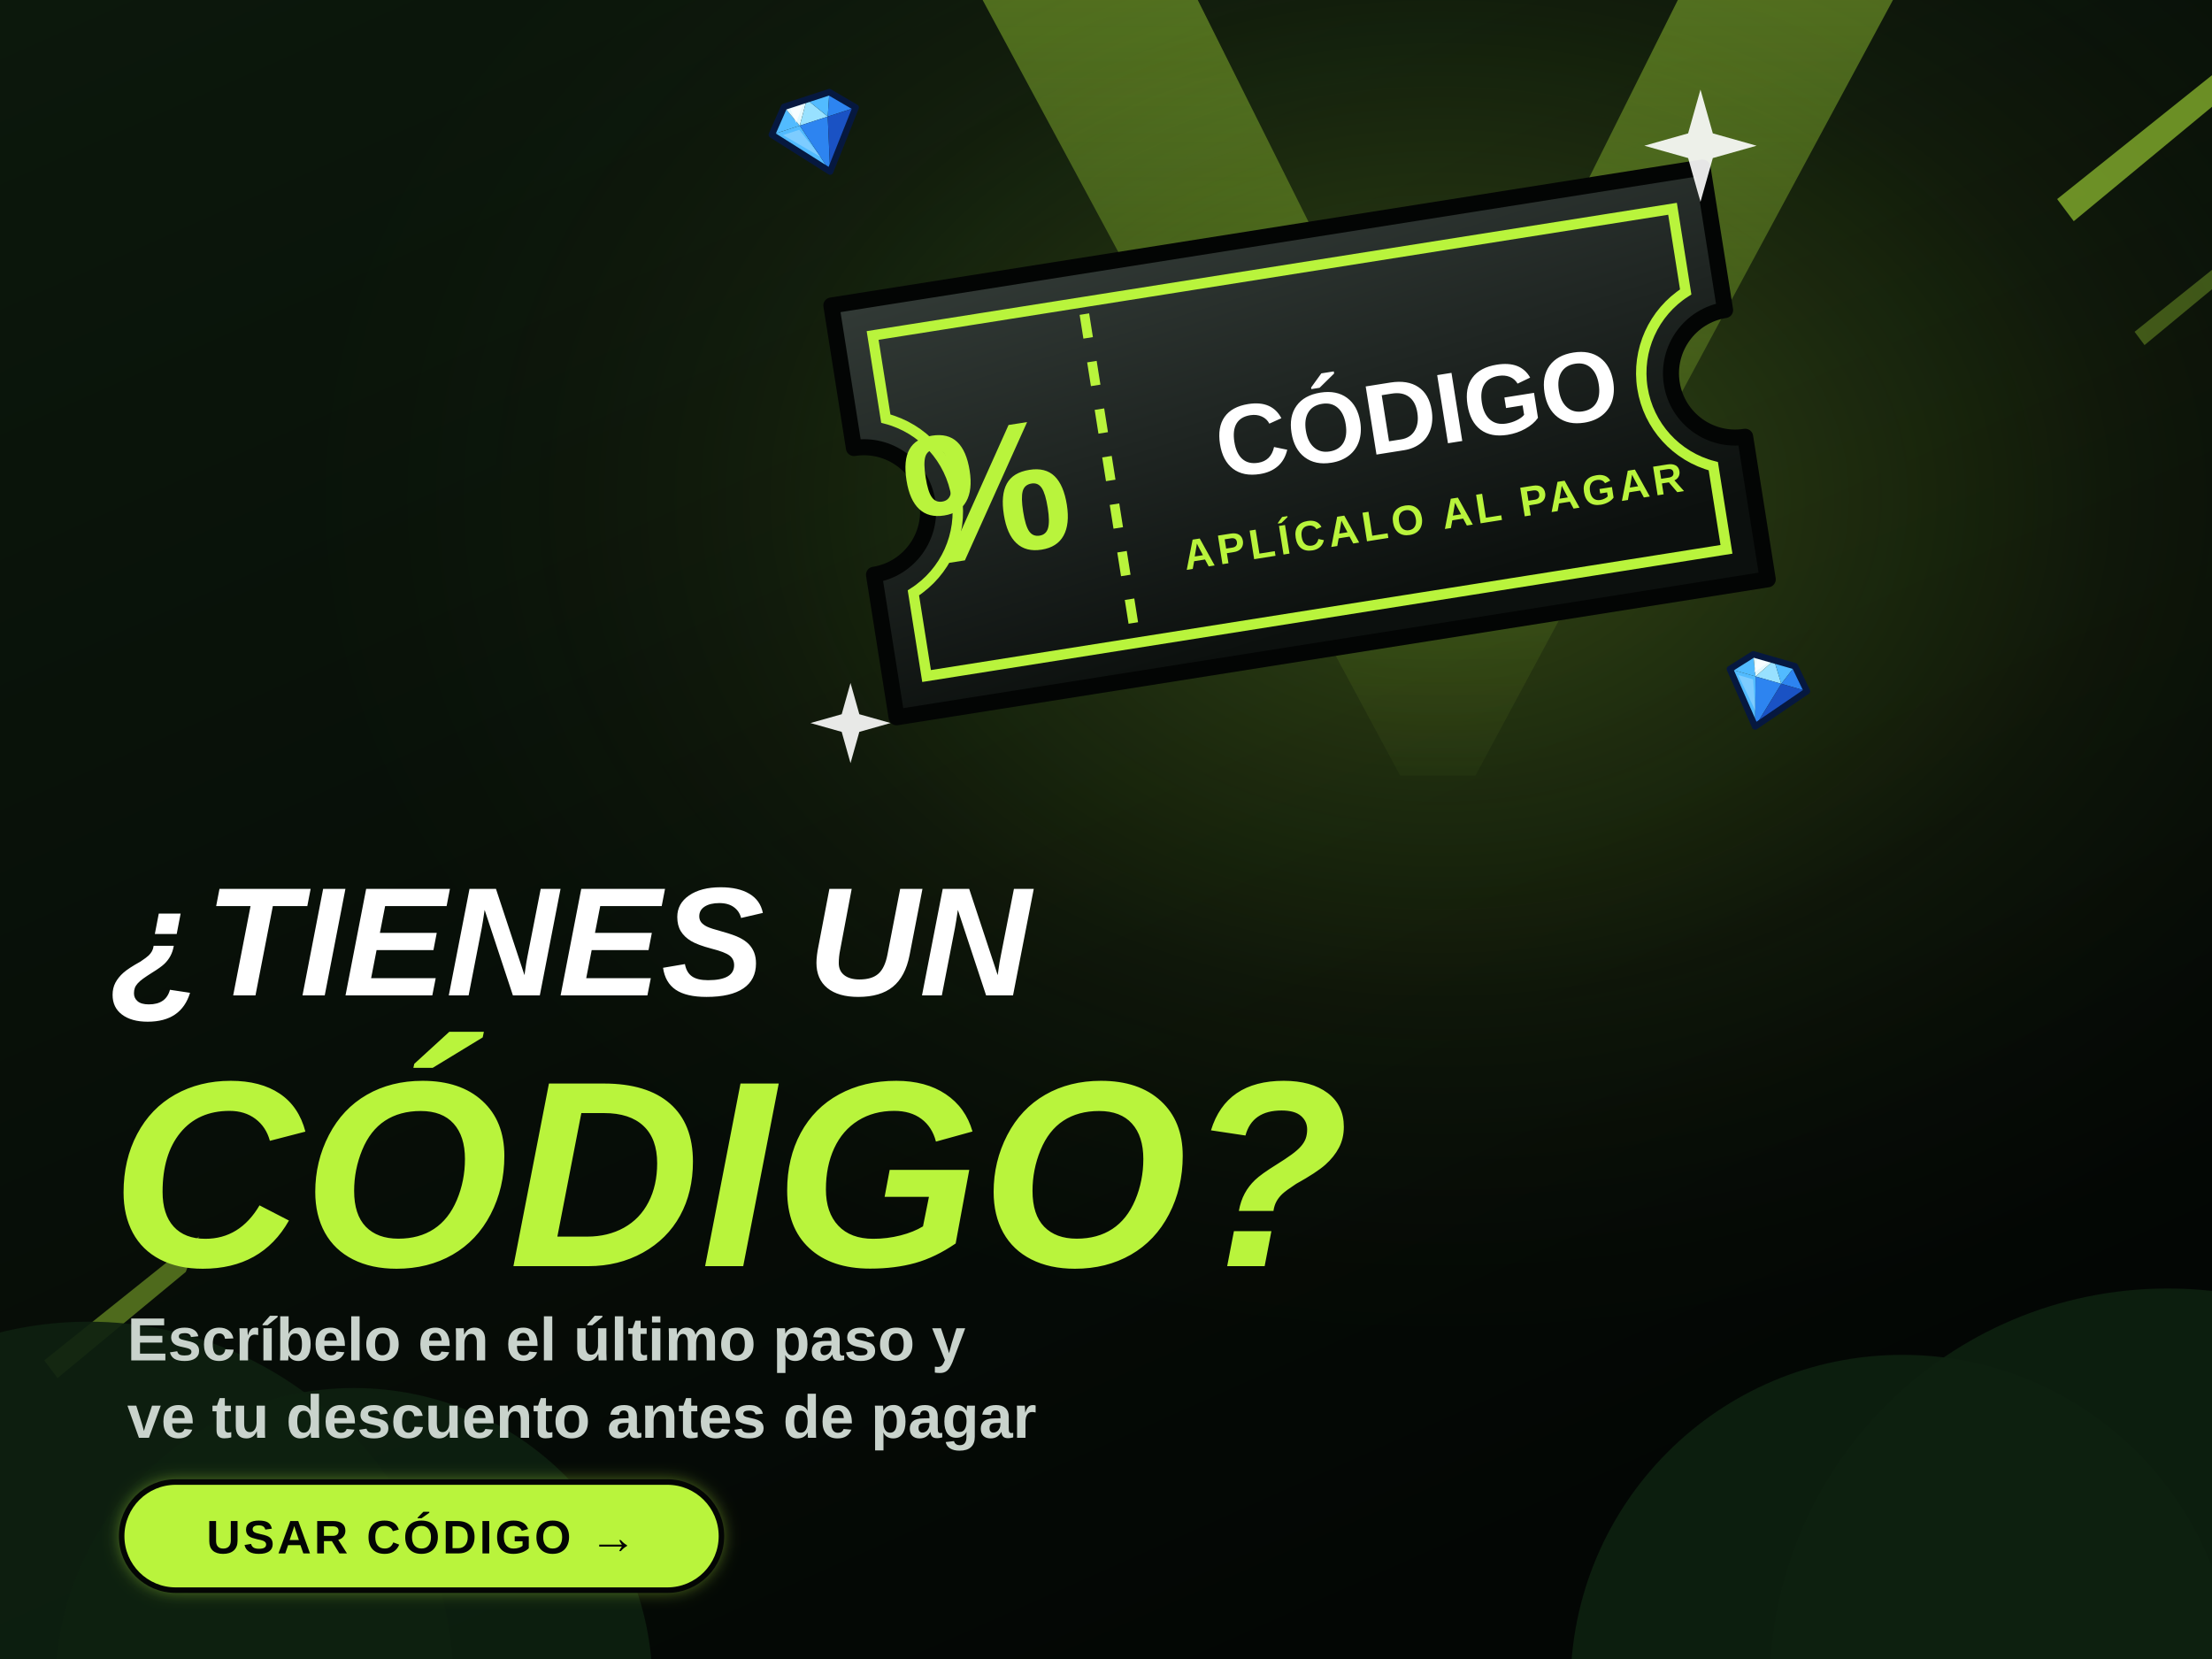
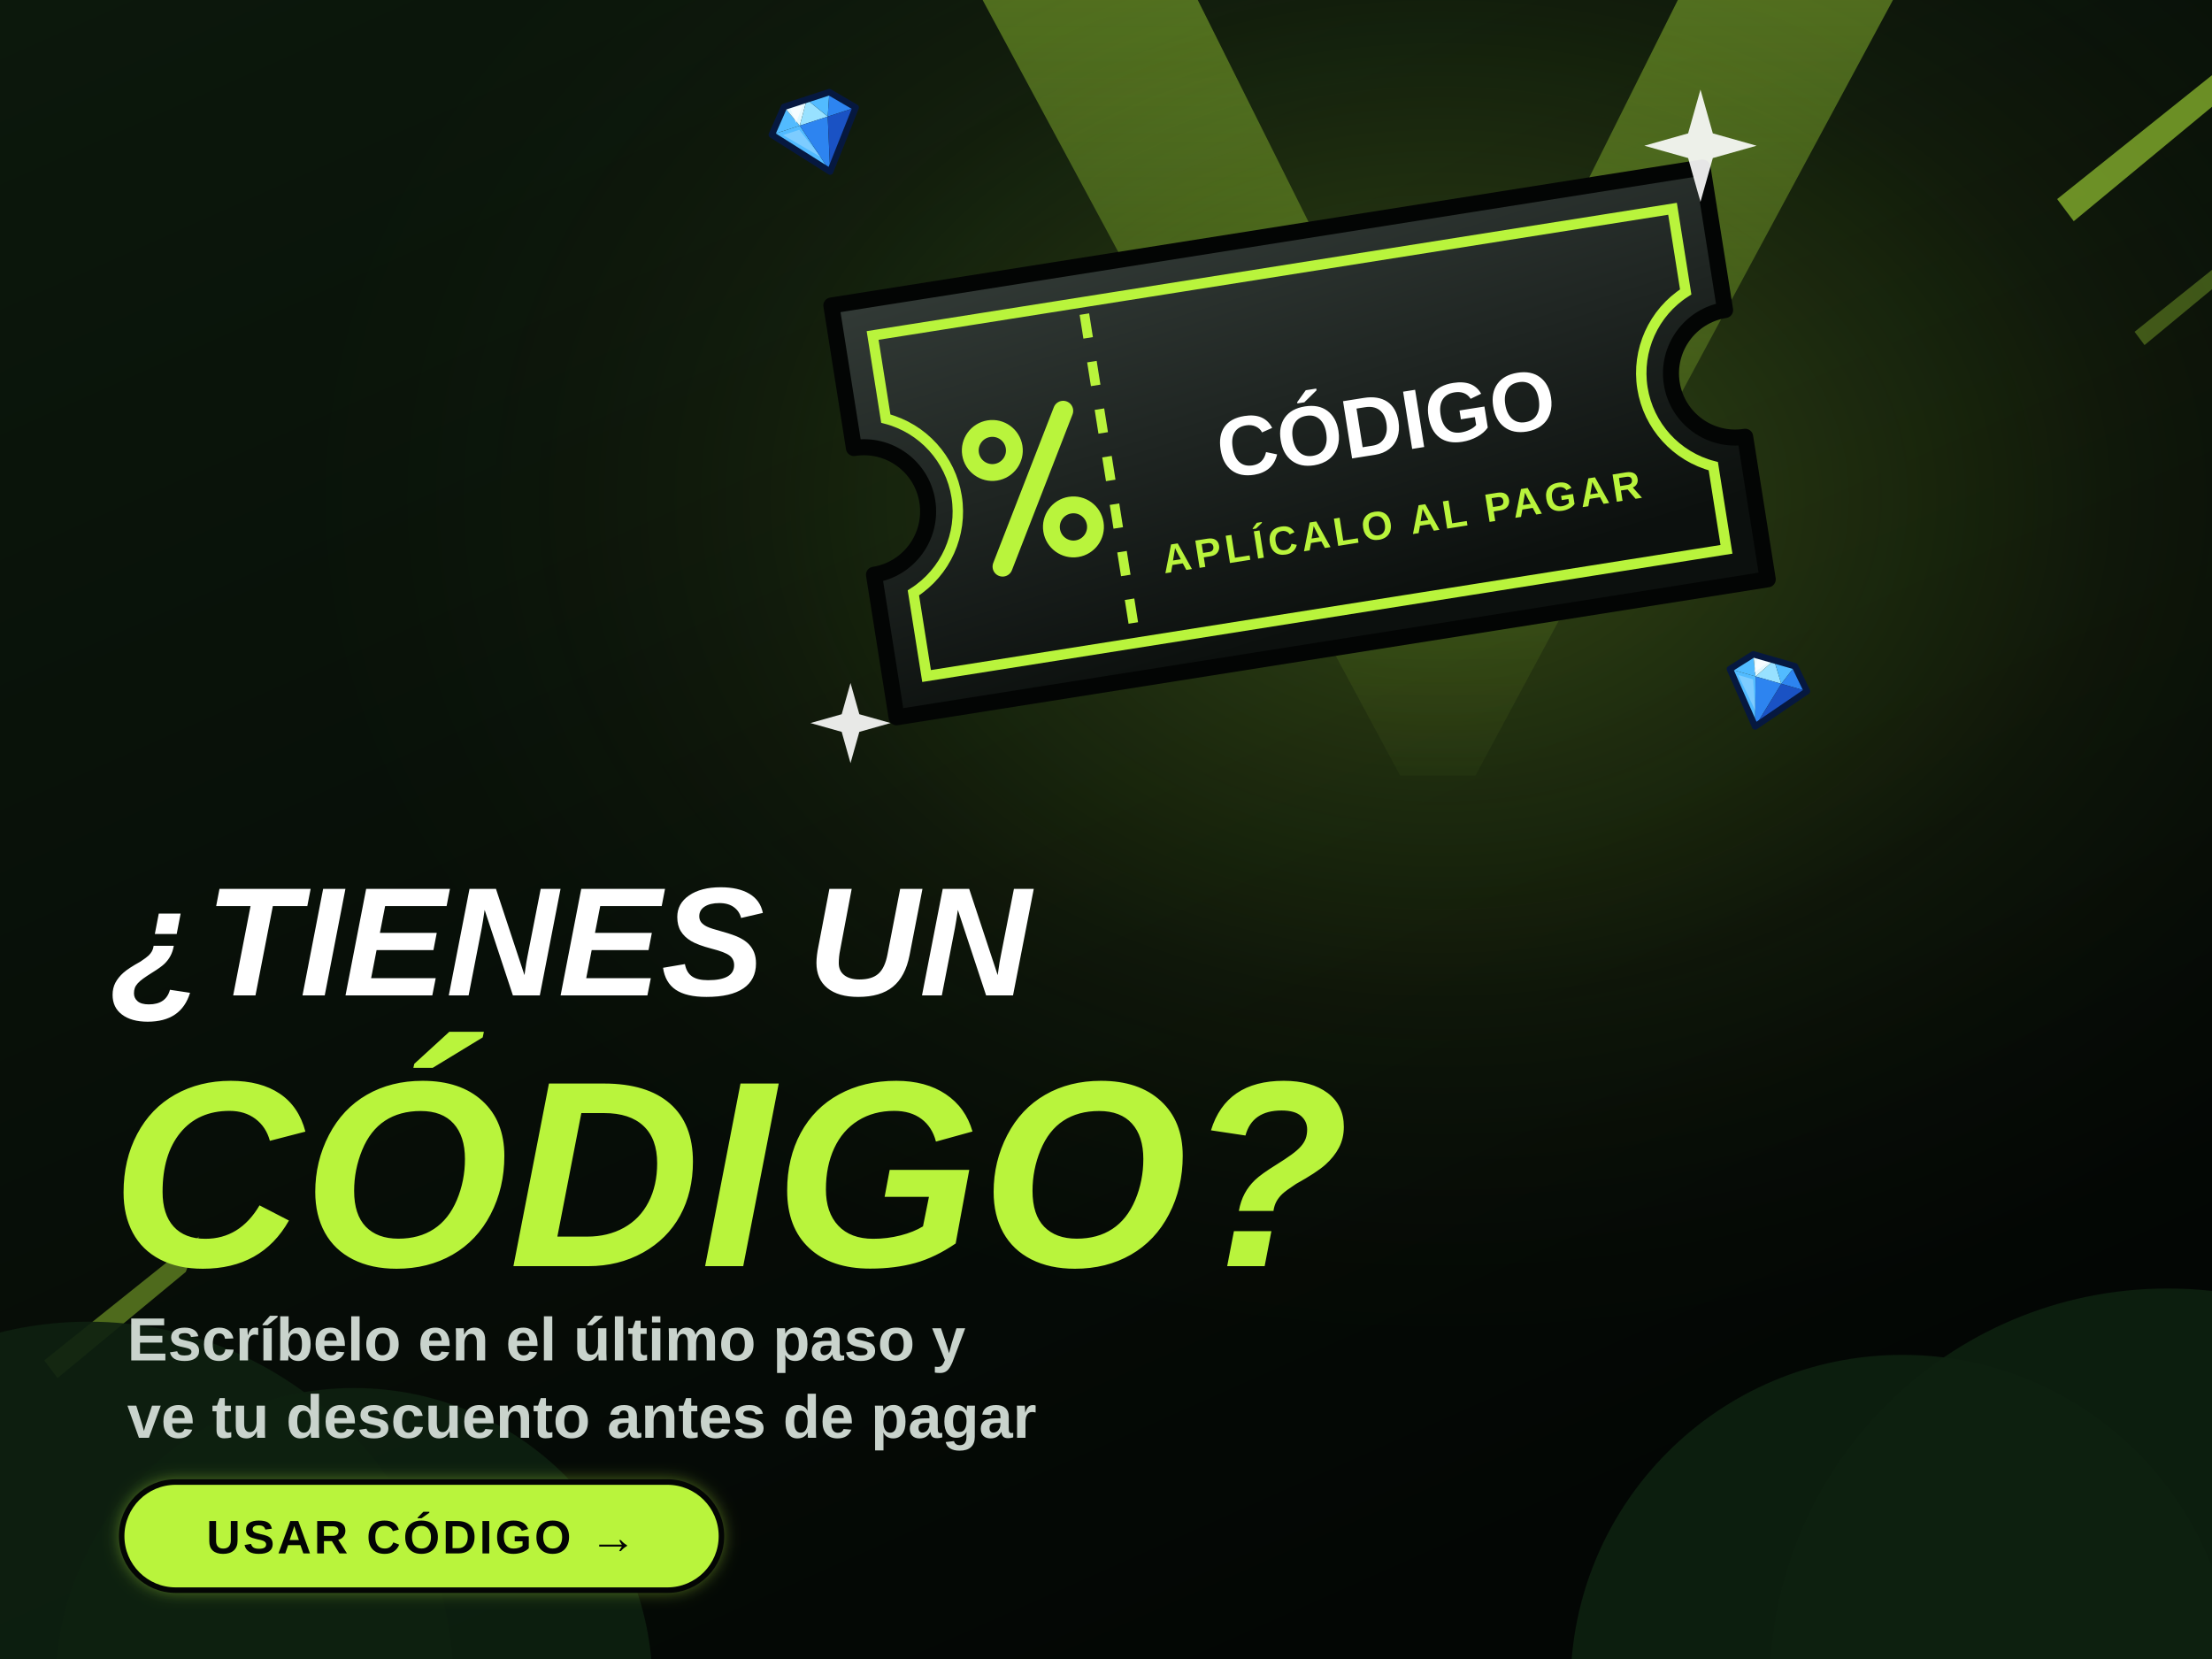
<svg xmlns="http://www.w3.org/2000/svg" viewBox="0 0 800 600" width="800" height="600">
  <defs>
    <linearGradient id="bg" x1="0" y1="0" x2="0.6" y2="1">
      <stop offset="0" stop-color="#0c180c" />
      <stop offset="1" stop-color="#030604" />
    </linearGradient>
    <linearGradient id="v" x1="0" y1="0" x2="0" y2="1">
      <stop offset="0" stop-color="#b9f43c" stop-opacity=".4" />
      <stop offset="1" stop-color="#b9f43c" stop-opacity=".03" />
    </linearGradient>
    <radialGradient id="glow" cx="0.65" cy="0.3" r="0.55">
      <stop offset="0" stop-color="#b9f43c" stop-opacity=".24" />
      <stop offset=".55" stop-color="#b9f43c" stop-opacity=".05" />
      <stop offset="1" stop-color="#000" stop-opacity="0" />
    </radialGradient>
    <radialGradient id="gemglow">
      <stop offset="0" stop-color="#4fc3ff" stop-opacity=".5" />
      <stop offset="1" stop-color="#4fc3ff" stop-opacity="0" />
    </radialGradient>
    <linearGradient id="dark" x1="0" y1="0" x2="0.3" y2="1">
      <stop offset="0" stop-color="#323a36" />
      <stop offset="1" stop-color="#0c100e" />
    </linearGradient>
    <linearGradient id="lid" x1="0" y1="0" x2="0" y2="1">
      <stop offset="0" stop-color="#47524c" />
      <stop offset="1" stop-color="#1b221e" />
    </linearGradient>
    <filter id="soft" x="-50%" y="-50%" width="200%" height="200%">
      <feGaussianBlur stdDeviation="3" />
    </filter>
    <path id="spark" d="M0 -10L2.2 -2.2L10 0L2.2 2.2L0 10L-2.2 2.2L-10 0L-2.2 -2.2Z" fill="#fff" />
  </defs>
  <rect width="800" height="600" fill="url(#bg)" />
  <path d="M350 -10H428.2L520 173.91L611.8 -10H690L533.6 280.5H506.4Z" fill="url(#v)" />
  <rect width="800" height="600" fill="url(#glow)" />
  <path d="M744 72L814 16L808 32L750 80Z" fill="#b9f43c" opacity="0.55" />
  <path d="M772 120L814 86.4L810.4 96L775.6 124.8Z" fill="#b9f43c" opacity="0.3" />
  <path d="M16 492L72 447.2L67.2 460L20.8 498.4Z" fill="#b9f43c" opacity="0.4" />
  <circle cx="32" cy="610" r="132" fill="#0d200f" opacity=".9" />
  <circle cx="128" cy="610" r="108" fill="#0d200f" opacity=".9" />
  <circle cx="688" cy="610" r="120" fill="#0d200f" opacity=".9" />
  <circle cx="784" cy="610" r="144" fill="#0d200f" opacity=".9" />
  <g transform="translate(470 160) scale(1.45)">
    <g transform="rotate(-9)">
      <path d="M-110 -52H110V-16A16 16 0 0 0 110 16V52H-110V16A16 16 0 0 0 -110 -16Z" fill="url(#dark)" stroke="#030504" stroke-width="4" stroke-linejoin="round" />
      <path d="M-101 -43H101V-22A24 24 0 0 0 101 22V43H-101V22A24 24 0 0 0 -101 -22Z" fill="none" stroke="#b9f43c" stroke-width="2.6" />
      <path d="M-48 -40V40" stroke="#b9f43c" stroke-width="2.4" stroke-dasharray="6 6" />
-       <text x="-79" y="16" font-family="Arial Black, Arial, Helvetica, sans-serif" font-weight="900" font-size="46" fill="#b9f43c" text-anchor="middle">%</text>
-       <text x="30" y="6" font-family="Arial Black, Arial, Helvetica, sans-serif" font-weight="900" font-size="25" fill="#fff" text-anchor="middle">CÓDIGO</text>
-       <text x="30" y="27" font-family="Arial, Helvetica, sans-serif" font-weight="700" font-size="10.5" fill="#b9f43c" text-anchor="middle" letter-spacing="1">APLÍCALO AL PAGAR</text>
+       <g fill="none" stroke="#b9f43c" stroke-linecap="round">
+         <circle cx="-76" cy="-10" r="5.5" stroke-width="4.2" />
+         <circle cx="-59" cy="12" r="5.5" stroke-width="4.2" />
+         <path d="M-57 -17L-78 19" stroke-width="5" />
+       </g>
+       <text x="22" y="6" font-family="Arial Black, Arial, Helvetica, sans-serif" font-weight="900" font-size="21" fill="#fff" text-anchor="middle">CÓDIGO</text>
+       <text x="22" y="27" font-family="Arial, Helvetica, sans-serif" font-weight="700" font-size="10" fill="#b9f43c" text-anchor="middle" letter-spacing="1">APLÍCALO AL PAGAR</text>
    </g>
    <g transform="rotate(-18 -120 -76.54)" stroke-linejoin="round">
      <path d="M-125.94 -86L-131 -80.324L-123.667 -80.324Z" fill="#52bbff" />
      <path d="M-125.94 -86L-120 -86L-123.667 -80.324Z" fill="#e3f9ff" />
      <path d="M-120 -86L-123.667 -80.324L-116.333 -80.324Z" fill="#98e1ff" />
      <path d="M-120 -86L-114.06 -86L-116.333 -80.324Z" fill="#52bbff" />
      <path d="M-114.06 -86L-109 -80.324L-116.333 -80.324Z" fill="#2d84f0" />
      <path d="M-131 -80.324L-123.667 -80.324L-120 -67.08Z" fill="#52bbff" />
      <path d="M-123.667 -80.324L-116.333 -80.324L-120 -67.08Z" fill="#2d84f0" />
      <path d="M-116.333 -80.324L-109 -80.324L-120 -67.08Z" fill="#1a52c4" />
      <path d="M-124.62 -85.054L-121.32 -85.054L-124.327 -81.27Z" fill="#fff" opacity=".7" />
      <path d="M-128.36 -79.378L-124.107 -79.378L-121.1 -71.242Z" fill="#fff" opacity=".25" />
      <path d="M-125.94 -86H-114.06L-109 -80.324L-120 -67.08L-131 -80.324Z" fill="none" stroke="#06183f" stroke-width="1.6" />
    </g>
    <g transform="rotate(16 116 62.6)" stroke-linejoin="round">
      <path d="M110.6 54L106 59.16L112.667 59.16Z" fill="#52bbff" />
      <path d="M110.6 54L116 54L112.667 59.16Z" fill="#e3f9ff" />
      <path d="M116 54L112.667 59.16L119.333 59.16Z" fill="#98e1ff" />
      <path d="M116 54L121.4 54L119.333 59.16Z" fill="#52bbff" />
      <path d="M121.4 54L126 59.16L119.333 59.16Z" fill="#2d84f0" />
      <path d="M106 59.16L112.667 59.16L116 71.2Z" fill="#52bbff" />
      <path d="M112.667 59.16L119.333 59.16L116 71.2Z" fill="#2d84f0" />
      <path d="M119.333 59.16L126 59.16L116 71.2Z" fill="#1a52c4" />
      <path d="M111.8 54.86L114.8 54.86L112.067 58.3Z" fill="#fff" opacity=".7" />
      <path d="M108.4 60.02L112.267 60.02L115 67.416Z" fill="#fff" opacity=".25" />
      <path d="M110.6 54H121.4L126 59.16L116 71.2L106 59.16Z" fill="none" stroke="#06183f" stroke-width="1.6" />
    </g>
    <use href="#spark" transform="translate(100 -74) scale(1.4)" opacity=".9" />
    <use href="#spark" transform="translate(-112 70) scale(1)" opacity=".9" />
  </g>
  <text x="40" y="360" font-family="Arial Black, Arial, Helvetica, sans-serif" font-weight="900" font-style="italic" font-size="56" fill="#fff">¿TIENES UN</text>
  <text x="40" y="457.92" font-family="Arial Black, Arial, Helvetica, sans-serif" font-weight="900" font-style="italic" font-size="96" fill="#b9f43c">CÓDIGO?</text>
  <text x="46" y="492" font-family="Arial, Helvetica, sans-serif" font-weight="700" font-size="22" fill="#c9d3cc" text-anchor="start">Escríbelo en el último paso y</text>
  <text x="46" y="520" font-family="Arial, Helvetica, sans-serif" font-weight="700" font-size="22" fill="#c9d3cc" text-anchor="start">ve tu descuento antes de pagar</text>
  <g transform="translate(44 536)">
    <rect width="216.92" height="39.1" rx="19.55" fill="#b9f43c" filter="url(#soft)" opacity=".55" />
    <rect width="216.92" height="39.1" rx="19.55" fill="#b9f43c" stroke="#030504" stroke-width="2" />
    <text x="108.46" y="25.806" font-family="Arial Black, Arial, Helvetica, sans-serif" font-weight="900" font-size="17" fill="#030504" text-anchor="middle" letter-spacing="1">USAR CÓDIGO  →</text>
  </g>
</svg>
